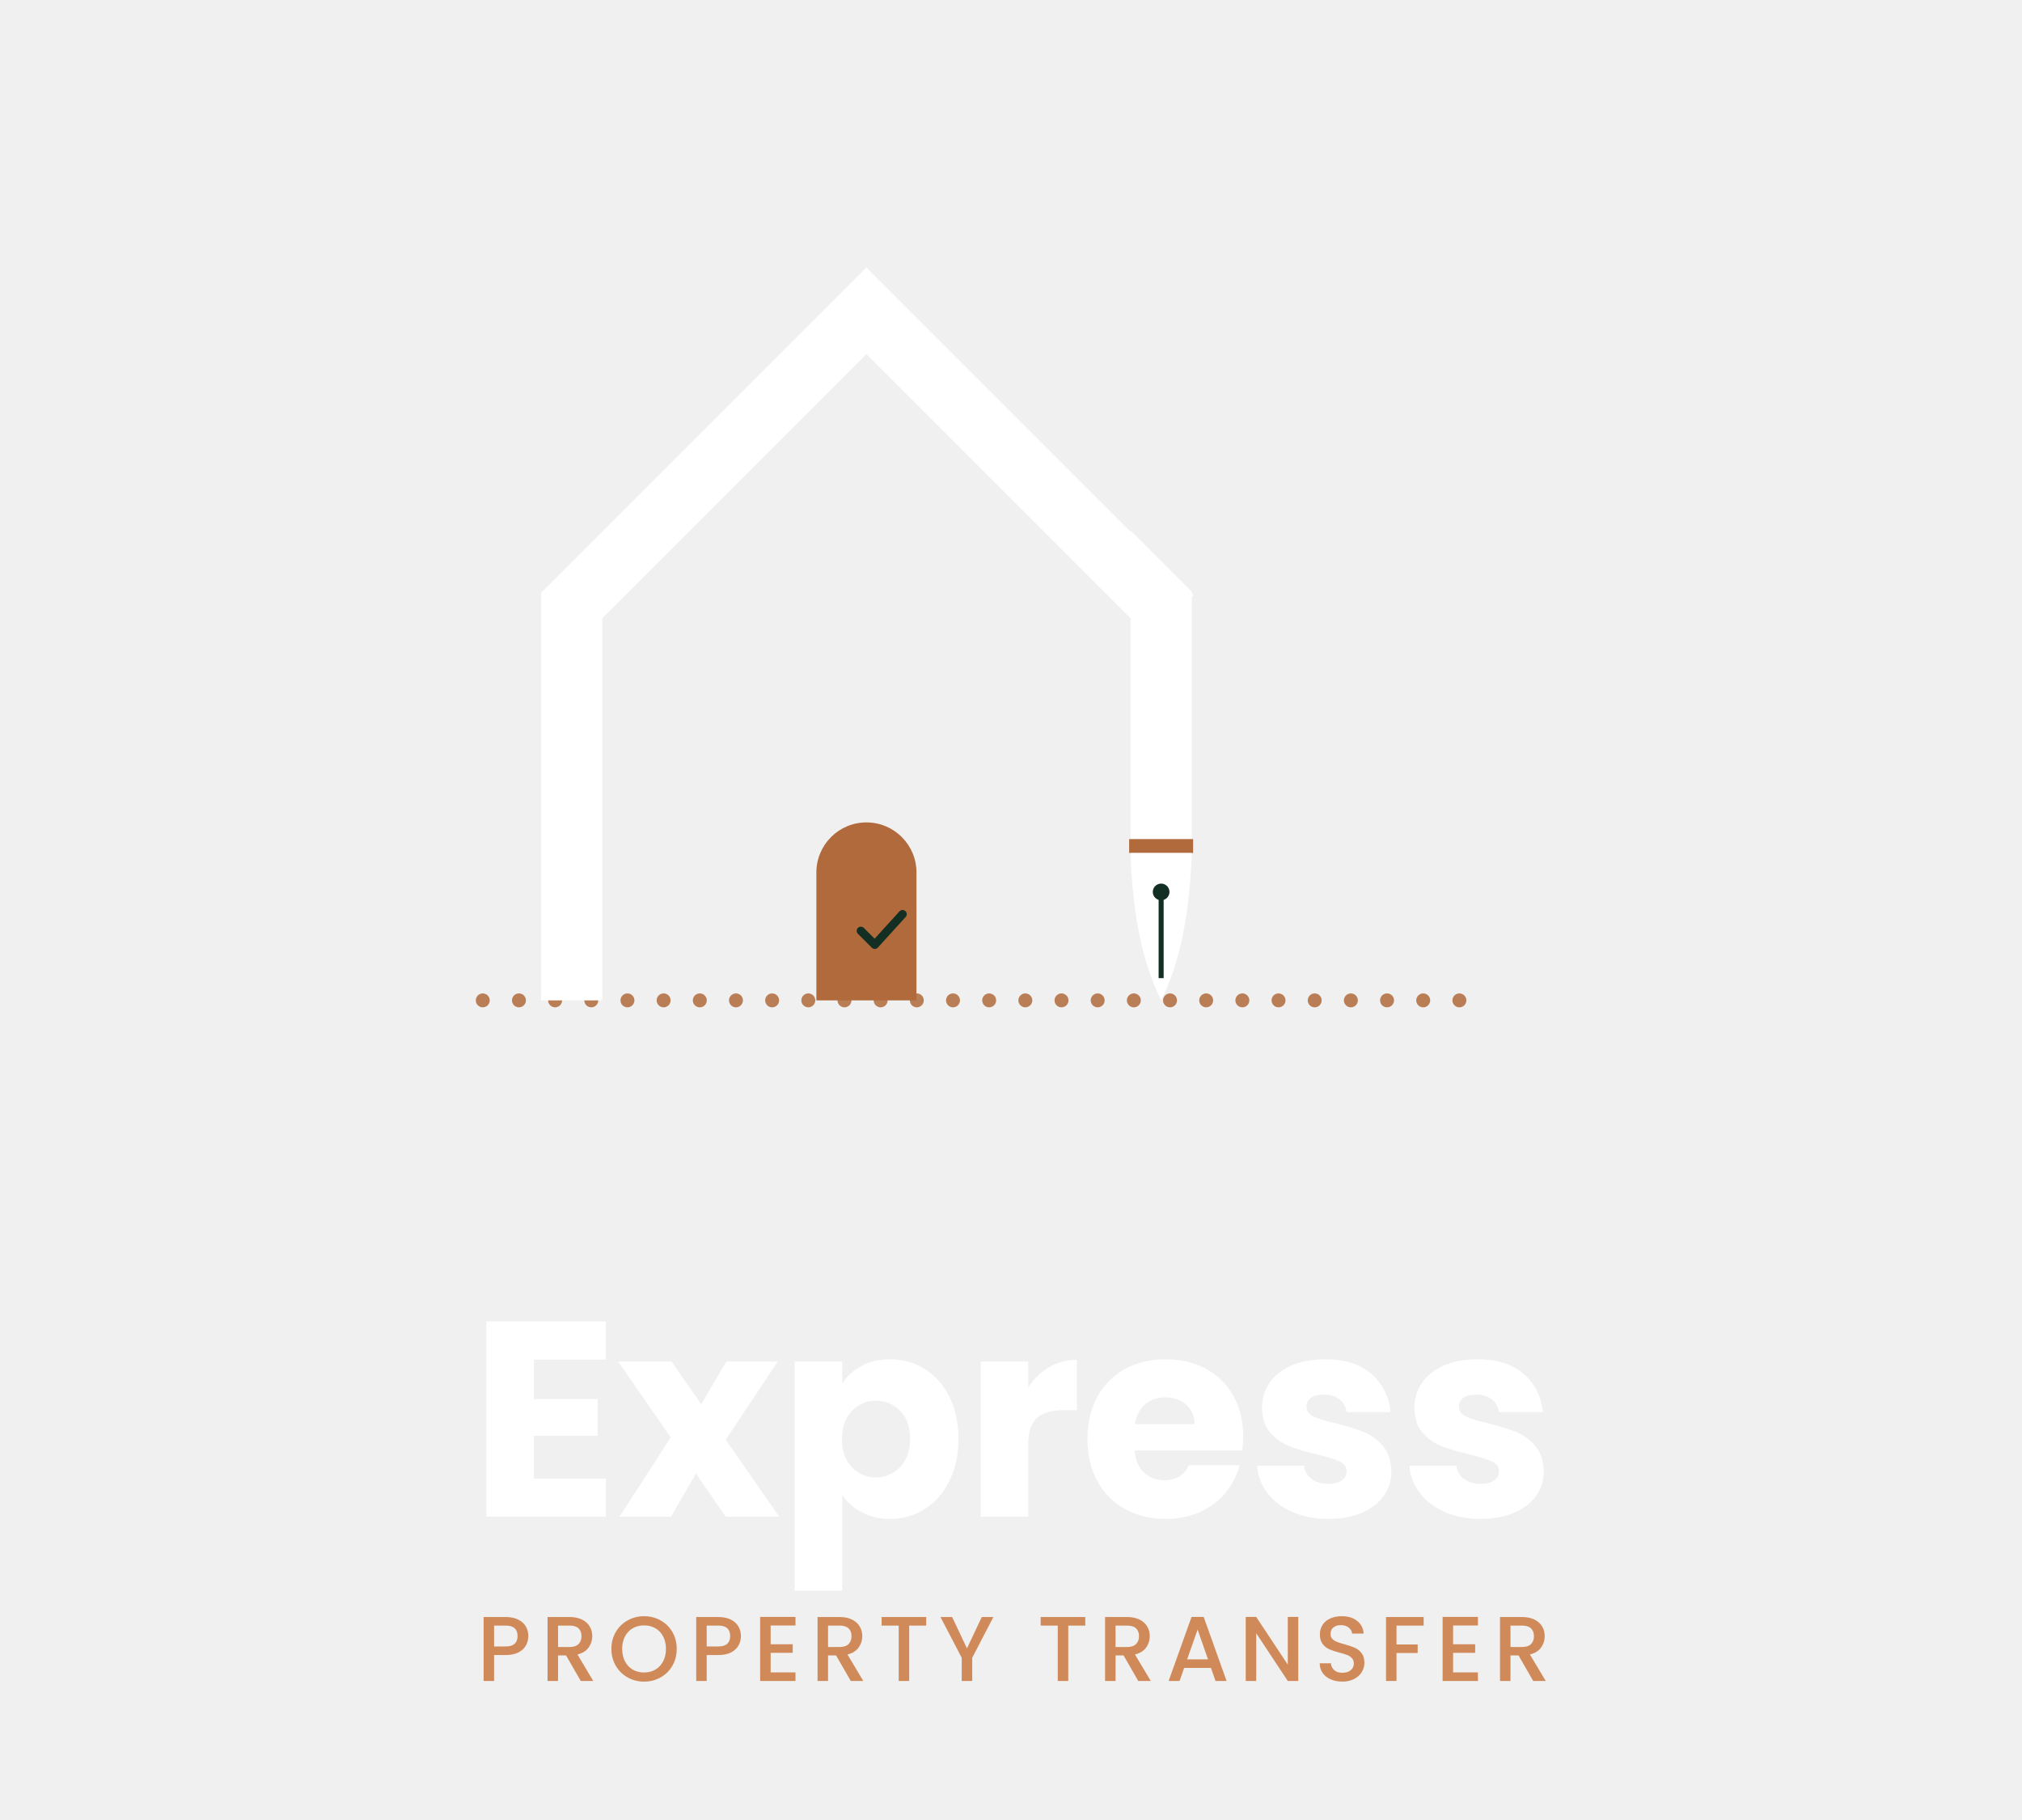
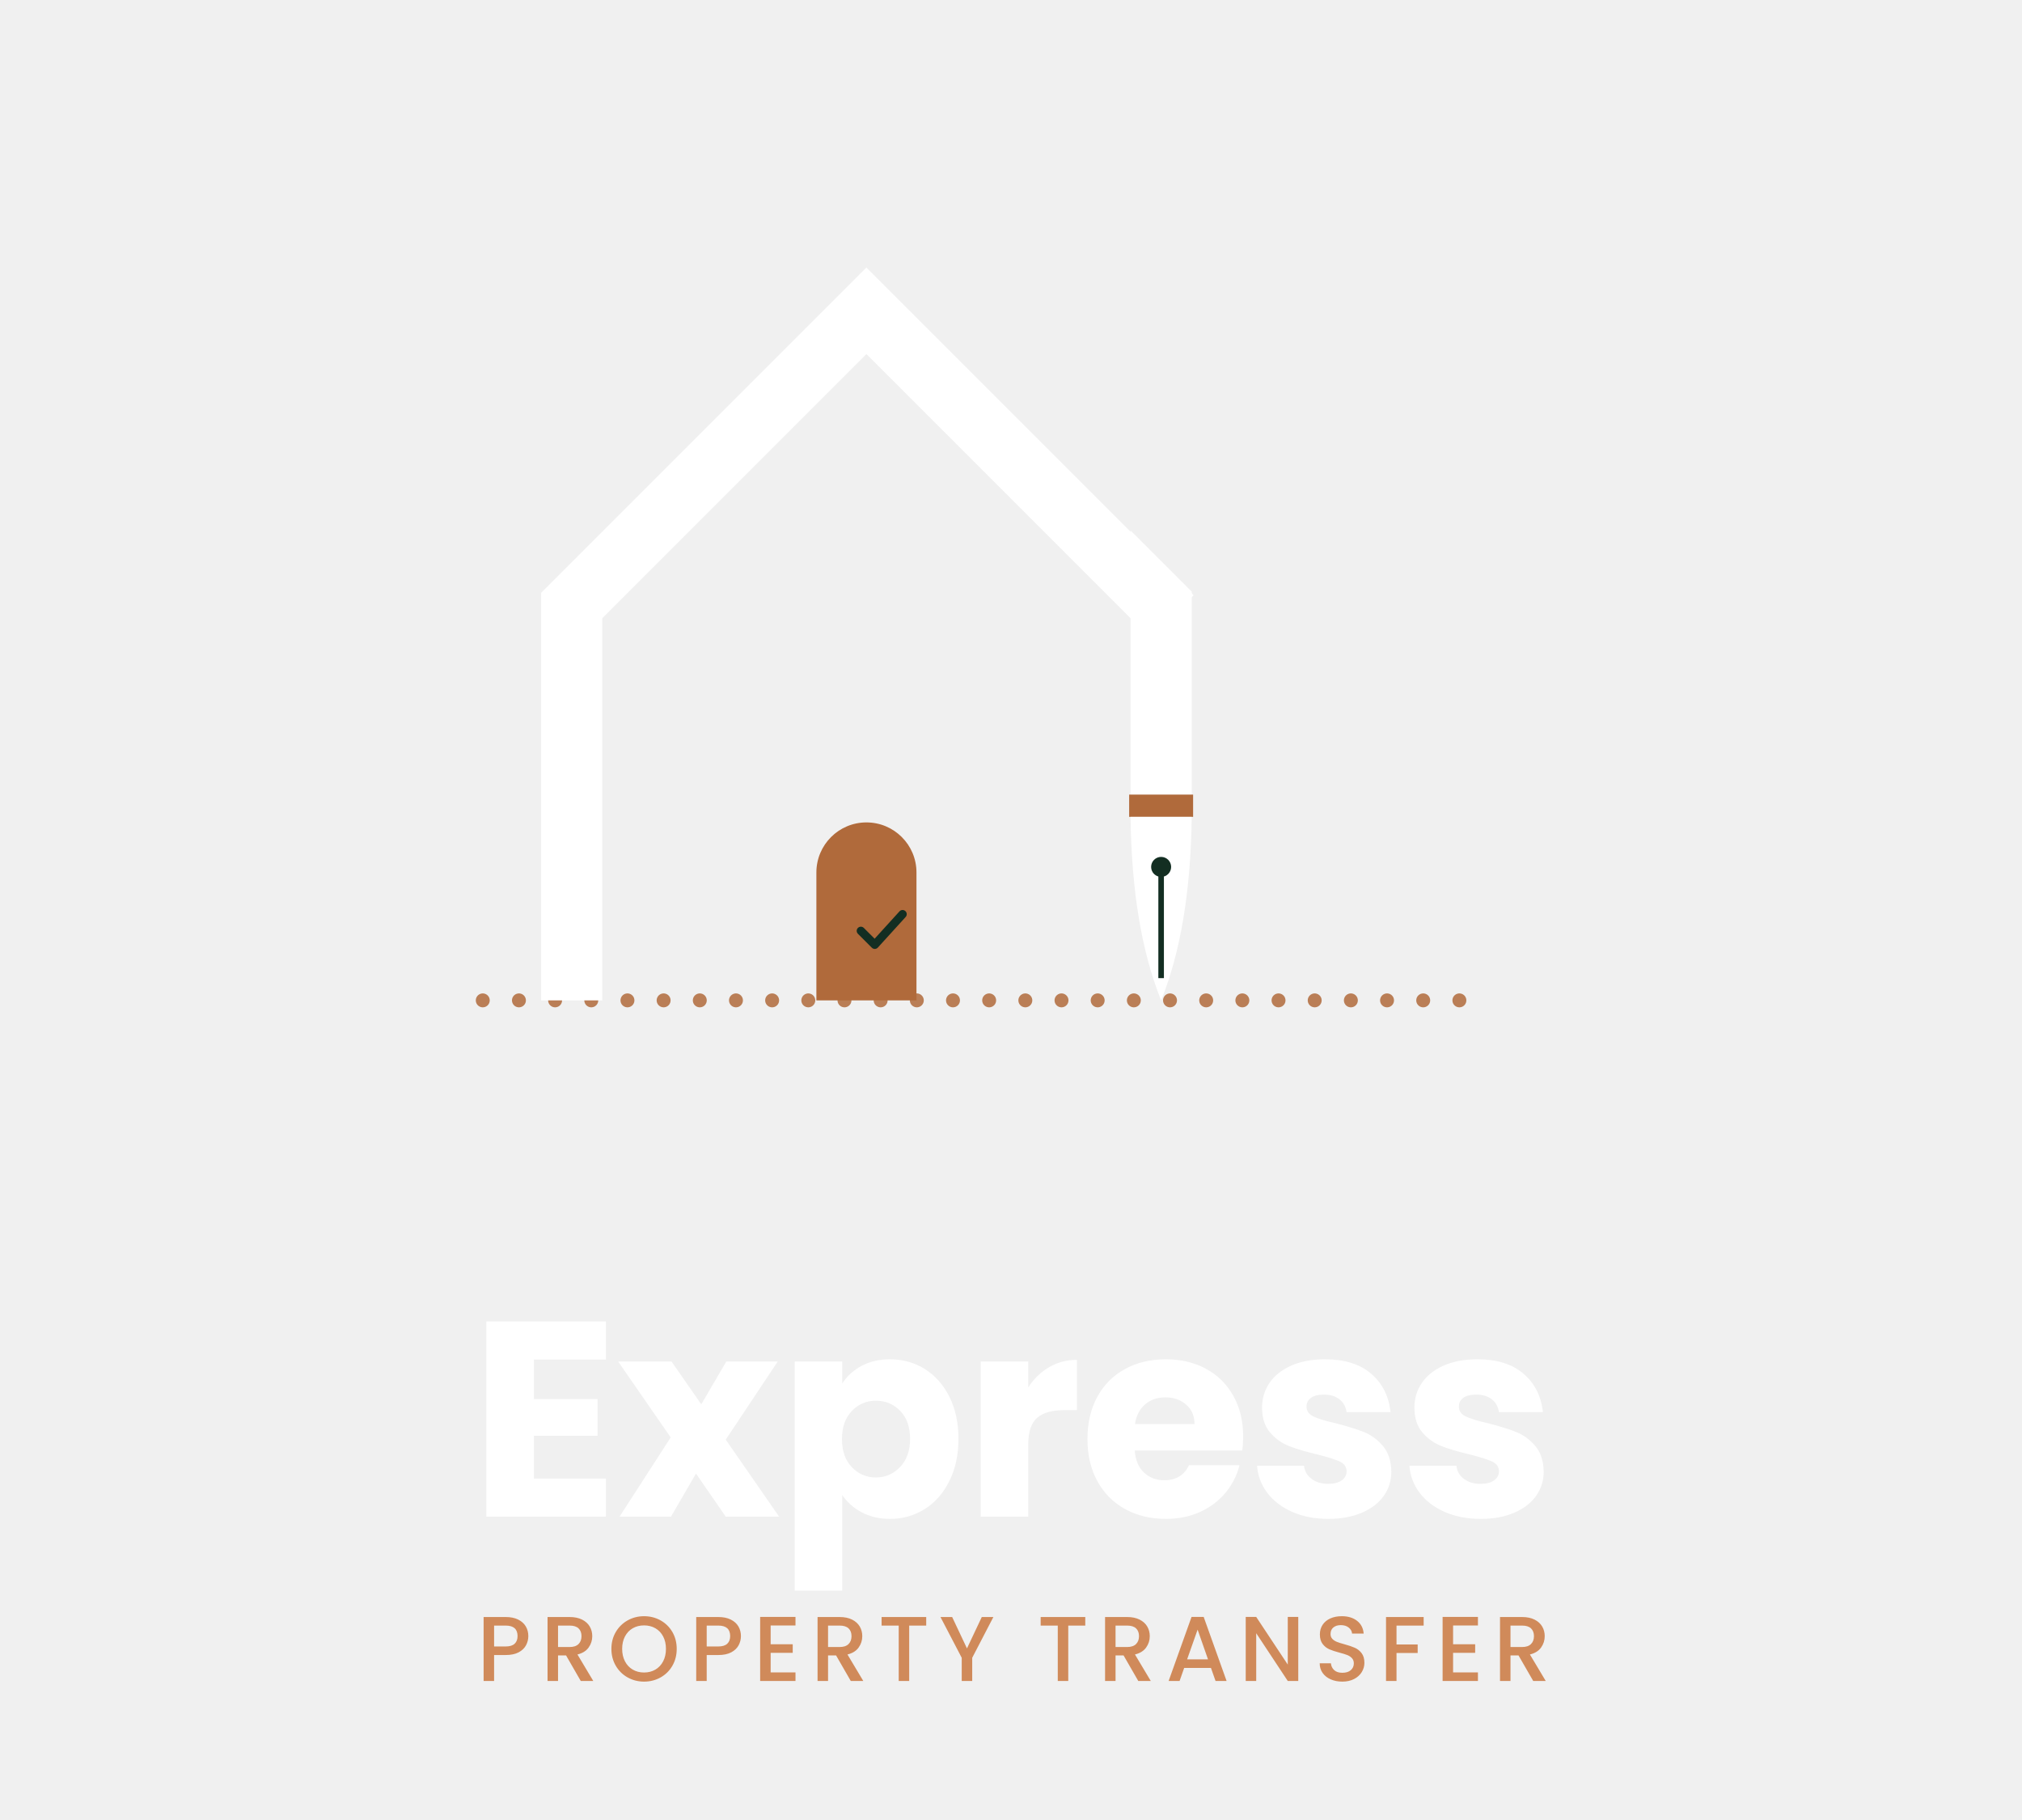
<svg xmlns="http://www.w3.org/2000/svg" viewBox="0 0 800 720" width="800" height="720">
  <g transform="translate(400 250) scale(1.1) translate(-308 -259.5)">
    <path d="M118 392H478" fill="none" stroke="#B06A3B" stroke-width="5" stroke-linecap="round" stroke-dasharray="0.01 13" opacity="0.85" />
    <path d="M161.00 392.00L161.00 388.45L161.00 384.90L161.00 381.35L161.00 377.80L161.00 374.25L161.00 370.70L161.00 367.15L161.00 363.60L161.00 360.05L161.00 356.50L161.00 352.95L161.00 349.40L161.00 345.85L161.00 342.30L161.00 338.75L161.00 335.20L161.00 331.65L161.00 328.10L161.00 324.55L161.00 321.00L161.00 317.45L161.00 313.90L161.00 310.35L161.00 306.80L161.00 303.25L161.00 299.70L161.00 296.15L161.00 292.60L161.00 289.05L161.00 285.50L161.00 281.95L161.00 278.40L161.00 274.85L161.00 271.30L161.00 267.75L161.00 264.20L161.00 260.65L161.00 257.10L161.00 253.55L161.00 254.56L160.43 255.13L163.08 252.48L165.73 249.83L168.38 247.18L171.03 244.53L173.68 241.88L176.33 239.23L178.98 236.58L181.63 233.93L184.28 231.28L186.93 228.63L189.58 225.98L192.23 223.33L194.88 220.68L197.53 218.03L200.18 215.38L202.83 212.73L205.48 210.08L208.13 207.43L210.78 204.78L213.43 202.13L216.08 199.48L218.73 196.83L221.38 194.18L224.03 191.53L226.68 188.88L229.33 186.23L231.98 183.58L234.63 180.93L237.28 178.28L239.93 175.63L242.58 172.98L245.23 170.33L247.88 167.68L250.53 165.03L253.18 162.38L255.83 159.73L258.48 157.08L261.13 154.43L256.00 159.56L250.97 154.53L253.72 157.28L256.47 160.03L259.22 162.78L261.97 165.53L264.72 168.28L267.47 171.03L270.22 173.78L272.97 176.53L275.72 179.28L278.47 182.03L281.22 184.78L283.97 187.53L286.72 190.28L289.47 193.03L292.22 195.78L294.97 198.53L297.72 201.28L300.47 204.03L303.22 206.78L305.97 209.53L308.72 212.28L311.47 215.03L314.22 217.78L316.97 220.53L319.72 223.28L322.47 226.03L325.22 228.78L327.97 231.53L330.72 234.28L333.47 237.03L336.22 239.78L338.97 242.53L341.72 245.28L344.47 248.03L347.22 250.78L349.97 253.53L352.72 256.28L355.47 259.03L358.31 261.69L373.69 246.31L371.03 243.47L368.28 240.72L365.53 237.97L362.78 235.22L360.03 232.47L357.28 229.72L354.53 226.97L351.78 224.22L349.03 221.47L346.28 218.72L343.53 215.97L340.78 213.22L338.03 210.47L335.28 207.72L332.53 204.97L329.78 202.22L327.03 199.47L324.28 196.72L321.53 193.97L318.78 191.22L316.03 188.47L313.28 185.72L310.53 182.97L307.78 180.22L305.03 177.47L302.28 174.72L299.53 171.97L296.78 169.22L294.03 166.47L291.28 163.72L288.53 160.97L285.78 158.22L283.03 155.47L280.28 152.72L277.53 149.97L274.78 147.22L272.03 144.47L269.28 141.72L266.53 138.97L256.00 128.44L245.57 138.87L242.92 141.52L240.27 144.17L237.62 146.82L234.97 149.47L232.32 152.12L229.67 154.77L227.02 157.42L224.37 160.07L221.72 162.72L219.07 165.37L216.42 168.02L213.77 170.67L211.12 173.32L208.47 175.97L205.82 178.62L203.17 181.27L200.52 183.92L197.87 186.57L195.22 189.22L192.57 191.87L189.92 194.52L187.27 197.17L184.62 199.82L181.97 202.47L179.32 205.12L176.67 207.77L174.02 210.42L171.37 213.07L168.72 215.72L166.07 218.37L163.42 221.02L160.77 223.67L158.12 226.32L155.47 228.97L152.82 231.62L150.17 234.27L147.52 236.92L144.87 239.57L139.00 245.44L139.00 253.55L139.00 257.10L139.00 260.65L139.00 264.20L139.00 267.75L139.00 271.30L139.00 274.85L139.00 278.40L139.00 281.95L139.00 285.50L139.00 289.05L139.00 292.60L139.00 296.15L139.00 299.70L139.00 303.25L139.00 306.80L139.00 310.35L139.00 313.90L139.00 317.45L139.00 321.00L139.00 324.55L139.00 328.10L139.00 331.65L139.00 335.20L139.00 338.75L139.00 342.30L139.00 345.85L139.00 349.40L139.00 352.95L139.00 356.50L139.00 360.05L139.00 363.60L139.00 367.15L139.00 370.70L139.00 374.25L139.00 377.80L139.00 381.35L139.00 384.90L139.00 388.45L139.00 392.00Z" fill="#ffffff" />
    <path d="M256 129L268 141L256 153L244 141Z" fill="#ffffff" />
    <path d="M238 392V346a18 18 0 0 1 36 0v46z" fill="#B06A3B" />
    <path d="M254 367l5 5 10-11" fill="none" stroke="#132E22" stroke-width="3" stroke-linecap="round" stroke-linejoin="round" />
-     <path d="M351 223L373 245V334H351Z" fill="#ffffff" />
-     <rect x="350.5" y="334" width="23" height="5" fill="#B06A3B" />
-     <path d="M351 339H373Q372 372 362 392Q352 372 351 339Z" fill="#ffffff" />
-     <circle cx="362" cy="353" r="3" fill="#132E22" />
-     <rect x="361.1" y="353" width="1.8" height="31" fill="#132E22" />
+     <path d="M351 223L373 245V318H351Z" fill="#ffffff" />
+     <rect x="350.5" y="318" width="23" height="8" fill="#B06A3B" />
+     <path d="M351 326H373Q372.5 366 362 392Q351.5 366 351 326Z" fill="#ffffff" />
+     <circle cx="362" cy="344" r="3.6" fill="#132E22" />
+     <rect x="361" y="344" width="2" height="40" fill="#132E22" />
  </g>
  <g transform="translate(185.61 600) scale(1.1)">
    <path fill="#ffffff" d="M23.3 -56.5V-42.3H46.2V-29.1H23.3V-13.7H49.2V0.0H6.2V-70.2H49.2V-56.5Z M92.3 0.0 81.6 -15.5 72.6 0.0H54.1L72.5 -28.5L53.6 -55.8H72.8L83.5 -40.4L92.5 -55.8H111.0L92.3 -27.7L111.5 0.0Z M151.4 -56.6Q158.3 -56.6 163.9 -53.1Q169.5 -49.6 172.75 -43.1Q176.0 -36.6 176.0 -28.0Q176.0 -19.4 172.75 -12.85Q169.5 -6.3 163.9 -2.75Q158.3 0.8 151.4 0.8Q145.6 0.8 141.15 -1.6Q136.7 -4.0 134.2 -7.8V26.6H117.1V-55.8H134.2V-47.9Q136.7 -51.8 141.1 -54.2Q145.5 -56.6 151.4 -56.6ZM146.3 -41.7Q141.2 -41.7 137.65 -38.0Q134.1 -34.3 134.1 -27.9Q134.1 -21.5 137.65 -17.8Q141.2 -14.1 146.3 -14.1Q151.4 -14.1 155.0 -17.85Q158.6 -21.6 158.6 -28.0Q158.6 -34.4 155.05 -38.05Q151.5 -41.7 146.3 -41.7Z M218.6 -56.4V-38.3H213.9Q207.5 -38.3 204.3 -35.55Q201.1 -32.8 201.1 -25.9V0.0H184.0V-55.8H201.1V-46.5Q204.1 -51.1 208.6 -53.75Q213.1 -56.4 218.6 -56.4Z M278.1 -23.8H239.4Q239.8 -18.6 242.75 -15.85Q245.7 -13.1 250 -13.1Q256.4 -13.1 258.9 -18.5H277.1Q275.7 -13.0 272.05 -8.6Q268.4 -4.2 262.9 -1.7Q257.4 0.8 250.6 0.8Q242.4 0.8 236 -2.7Q229.6 -6.2 226 -12.7Q222.4 -19.2 222.4 -27.9Q222.4 -36.6 225.95 -43.1Q229.5 -49.6 235.9 -53.1Q242.3 -56.6 250.6 -56.6Q258.7 -56.6 265.0 -53.2Q271.3 -49.8 274.85 -43.5Q278.4 -37.2 278.4 -28.8Q278.4 -26.4 278.1 -23.8ZM260.9 -33.3Q260.9 -37.7 257.9 -40.3Q254.9 -42.9 250.4 -42.9Q246.1 -42.9 243.15 -40.4Q240.2 -37.9 239.5 -33.3Z M283.4 -18.3H300.3Q300.6 -15.4 303.0 -13.6Q305.4 -11.8 308.9 -11.8Q312.1 -11.8 313.85 -13.05Q315.6 -14.3 315.6 -16.3Q315.6 -18.7 313.1 -19.85Q310.6 -21.0 305 -22.4Q299 -23.8 295 -25.35Q291 -26.9 288.1 -30.25Q285.2 -33.6 285.2 -39.3Q285.2 -44.1 287.85 -48.05Q290.5 -52.0 295.65 -54.3Q300.8 -56.6 307.9 -56.6Q318.4 -56.6 324.45 -51.4Q330.5 -46.2 331.4 -37.6H315.6Q315.2 -40.5 313.05 -42.2Q310.9 -43.9 307.4 -43.9Q304.4 -43.9 302.8 -42.75Q301.2 -41.6 301.2 -39.6Q301.2 -37.2 303.75 -36.0Q306.3 -34.8 311.7 -33.6Q317.9 -32.0 321.8 -30.45Q325.7 -28.9 328.65 -25.45Q331.6 -22.0 331.7 -16.2Q331.7 -11.3 328.95 -7.45Q326.2 -3.6 321.05 -1.4Q315.9 0.8 309.1 0.8Q301.8 0.8 296.1 -1.7Q290.4 -4.2 287.1 -8.55Q283.8 -12.9 283.4 -18.3Z M338.2 -18.3H355.1Q355.4 -15.4 357.8 -13.6Q360.2 -11.8 363.7 -11.8Q366.9 -11.8 368.65 -13.05Q370.4 -14.3 370.4 -16.3Q370.4 -18.7 367.9 -19.85Q365.4 -21.0 359.8 -22.4Q353.8 -23.8 349.8 -25.35Q345.8 -26.9 342.9 -30.25Q340 -33.6 340 -39.3Q340 -44.1 342.65 -48.05Q345.3 -52.0 350.45 -54.3Q355.6 -56.6 362.7 -56.6Q373.2 -56.6 379.25 -51.4Q385.3 -46.2 386.2 -37.6H370.4Q370 -40.5 367.85 -42.2Q365.7 -43.9 362.2 -43.9Q359.2 -43.9 357.6 -42.75Q356 -41.6 356 -39.6Q356 -37.2 358.55 -36.0Q361.1 -34.8 366.5 -33.6Q372.7 -32.0 376.6 -30.45Q380.5 -28.9 383.45 -25.45Q386.4 -22.0 386.5 -16.2Q386.5 -11.3 383.75 -7.45Q381 -3.6 375.85 -1.4Q370.7 0.8 363.9 0.8Q356.6 0.8 350.9 -1.7Q345.2 -4.2 341.9 -8.55Q338.6 -12.9 338.2 -18.3Z" />
  </g>
  <g transform="translate(188.61 665) scale(0.3639898)">
    <path fill="#D08A5A" d="M31.5 -28.2H18.9V0.0H7.5V-69.5H31.5Q39.5 -69.5 45.05 -66.75Q50.6 -64.0 53.35 -59.3Q56.1 -54.6 56.1 -48.8Q56.1 -43.5 53.6 -38.8Q51.1 -34.1 45.6 -31.15Q40.1 -28.2 31.5 -28.2ZM44.4 -48.8Q44.4 -60.2 31.5 -60.2H18.9V-37.5H31.5Q38.0 -37.5 41.2 -40.45Q44.4 -43.4 44.4 -48.8Z M113.1 0.0 97.1 -27.8H88.4V0.0H77.0V-69.5H101.0Q109.0 -69.5 114.55 -66.7Q120.1 -63.9 122.85 -59.2Q125.6 -54.5 125.6 -48.7Q125.6 -41.9 121.65 -36.35Q117.7 -30.8 109.5 -28.8L126.7 0.0ZM88.4 -36.9H101.0Q107.4 -36.9 110.65 -40.1Q113.9 -43.3 113.9 -48.7Q113.9 -54.1 110.7 -57.15Q107.5 -60.2 101.0 -60.2H88.4Z M146.4 -34.9Q146.4 -45.1 151.15 -53.2Q155.9 -61.3 164.05 -65.85Q172.2 -70.4 181.9 -70.4Q191.7 -70.4 199.85 -65.85Q208.0 -61.3 212.7 -53.2Q217.4 -45.1 217.4 -34.9Q217.4 -24.7 212.7 -16.55Q208.0 -8.4 199.85 -3.85Q191.7 0.7 181.9 0.7Q172.2 0.7 164.05 -3.85Q155.9 -8.4 151.15 -16.55Q146.4 -24.7 146.4 -34.9ZM205.7 -34.9Q205.7 -42.6 202.65 -48.4Q199.6 -54.2 194.2 -57.3Q188.8 -60.4 181.9 -60.4Q175.0 -60.4 169.6 -57.3Q164.2 -54.2 161.15 -48.4Q158.1 -42.6 158.1 -34.9Q158.1 -27.2 161.15 -21.35Q164.2 -15.5 169.6 -12.35Q175.0 -9.2 181.9 -9.2Q188.8 -9.2 194.2 -12.35Q199.6 -15.5 202.65 -21.35Q205.7 -27.2 205.7 -34.9Z M262.6 -28.2H250.0V0.0H238.6V-69.5H262.6Q270.6 -69.5 276.15 -66.75Q281.7 -64.0 284.45 -59.3Q287.2 -54.6 287.2 -48.8Q287.2 -43.5 284.7 -38.8Q282.2 -34.1 276.7 -31.15Q271.2 -28.2 262.6 -28.2ZM275.5 -48.8Q275.5 -60.2 262.6 -60.2H250.0V-37.5H262.6Q269.1 -37.5 272.3 -40.45Q275.5 -43.4 275.5 -48.8Z M319.5 -60.3V-39.9H343.5V-30.6H319.5V-9.3H346.5V0.0H308.1V-69.6H346.5V-60.3Z M406.6 0.0 390.6 -27.8H381.9V0.0H370.5V-69.5H394.5Q402.5 -69.5 408.05 -66.7Q413.6 -63.9 416.35 -59.2Q419.1 -54.5 419.1 -48.7Q419.1 -41.9 415.15 -36.35Q411.2 -30.8 403.0 -28.8L420.2 0.0ZM381.9 -36.9H394.5Q400.9 -36.9 404.15 -40.1Q407.4 -43.3 407.4 -48.7Q407.4 -54.1 404.2 -57.15Q401.0 -60.2 394.5 -60.2H381.9Z M488.6 -69.5V-60.2H470.1V0.0H458.7V-60.2H440.1V-69.5Z M561.6 -69.5 538.6 -25.2V0.0H527.2V-25.2L504.1 -69.5H516.8L532.9 -35.4L549.0 -69.5Z M661.5 -69.5V-60.2H643.0V0.0H631.6V-60.2H613.0V-69.5Z M719.1 0.0 703.1 -27.8H694.4V0.0H683.0V-69.5H707.0Q715.0 -69.5 720.55 -66.7Q726.1 -63.9 728.85 -59.2Q731.6 -54.5 731.6 -48.7Q731.6 -41.9 727.65 -36.35Q723.7 -30.8 715.5 -28.8L732.7 0.0ZM694.4 -36.9H707.0Q713.4 -36.9 716.65 -40.1Q719.9 -43.3 719.9 -48.7Q719.9 -54.1 716.7 -57.15Q713.5 -60.2 707.0 -60.2H694.4Z M798.1 -14.2H769.0L764.0 0.0H752.1L777.0 -69.6H790.2L815.1 0.0H803.1ZM794.9 -23.5 783.6 -55.8 772.2 -23.5Z M893 0.0H881.6L847.3 -51.9V0.0H835.9V-69.6H847.3L881.6 -17.8V-69.6H893Z M916.3 -19.2H928.5Q928.9 -14.7 932.05 -11.8Q935.2 -8.9 940.9 -8.9Q946.8 -8.9 950.1 -11.75Q953.4 -14.6 953.4 -19.1Q953.4 -22.6 951.35 -24.8Q949.3 -27.0 946.25 -28.2Q943.2 -29.4 937.8 -30.8Q931 -32.6 926.75 -34.45Q922.5 -36.3 919.5 -40.2Q916.5 -44.1 916.5 -50.6Q916.5 -56.6 919.5 -61.1Q922.5 -65.6 927.9 -68.0Q933.3 -70.4 940.4 -70.4Q950.5 -70.4 956.95 -65.35Q963.4 -60.3 964.1 -51.5H951.5Q951.2 -55.3 947.9 -58.0Q944.6 -60.7 939.2 -60.7Q934.3 -60.7 931.2 -58.2Q928.1 -55.7 928.1 -51.0Q928.1 -47.8 930.05 -45.75Q932 -43.7 935 -42.5Q938 -41.3 943.2 -39.9Q950.1 -38.0 954.45 -36.1Q958.8 -34.2 961.85 -30.25Q964.9 -26.3 964.9 -19.7Q964.9 -14.4 962.05 -9.7Q959.2 -5.0 953.75 -2.15Q948.3 0.7 940.9 0.7Q933.9 0.7 928.3 -1.75Q922.7 -4.2 919.5 -8.7Q916.3 -13.2 916.3 -19.2Z M1029.3 -69.5V-60.2H999.8V-39.7H1022.8V-30.4H999.8V0.0H988.4V-69.5Z M1061.3 -60.3V-39.9H1085.3V-30.6H1061.3V-9.3H1088.3V0.0H1049.9V-69.6H1088.3V-60.3Z M1148.4 0.0 1132.4 -27.8H1123.7V0.0H1112.3V-69.5H1136.3Q1144.3 -69.5 1149.85 -66.7Q1155.4 -63.9 1158.15 -59.2Q1160.9 -54.5 1160.9 -48.7Q1160.9 -41.9 1156.95 -36.35Q1153 -30.8 1144.8 -28.8L1162 0.0ZM1123.7 -36.9H1136.3Q1142.7 -36.9 1145.95 -40.1Q1149.2 -43.3 1149.2 -48.7Q1149.2 -54.1 1146 -57.15Q1142.8 -60.2 1136.3 -60.2H1123.7Z" />
  </g>
</svg>
